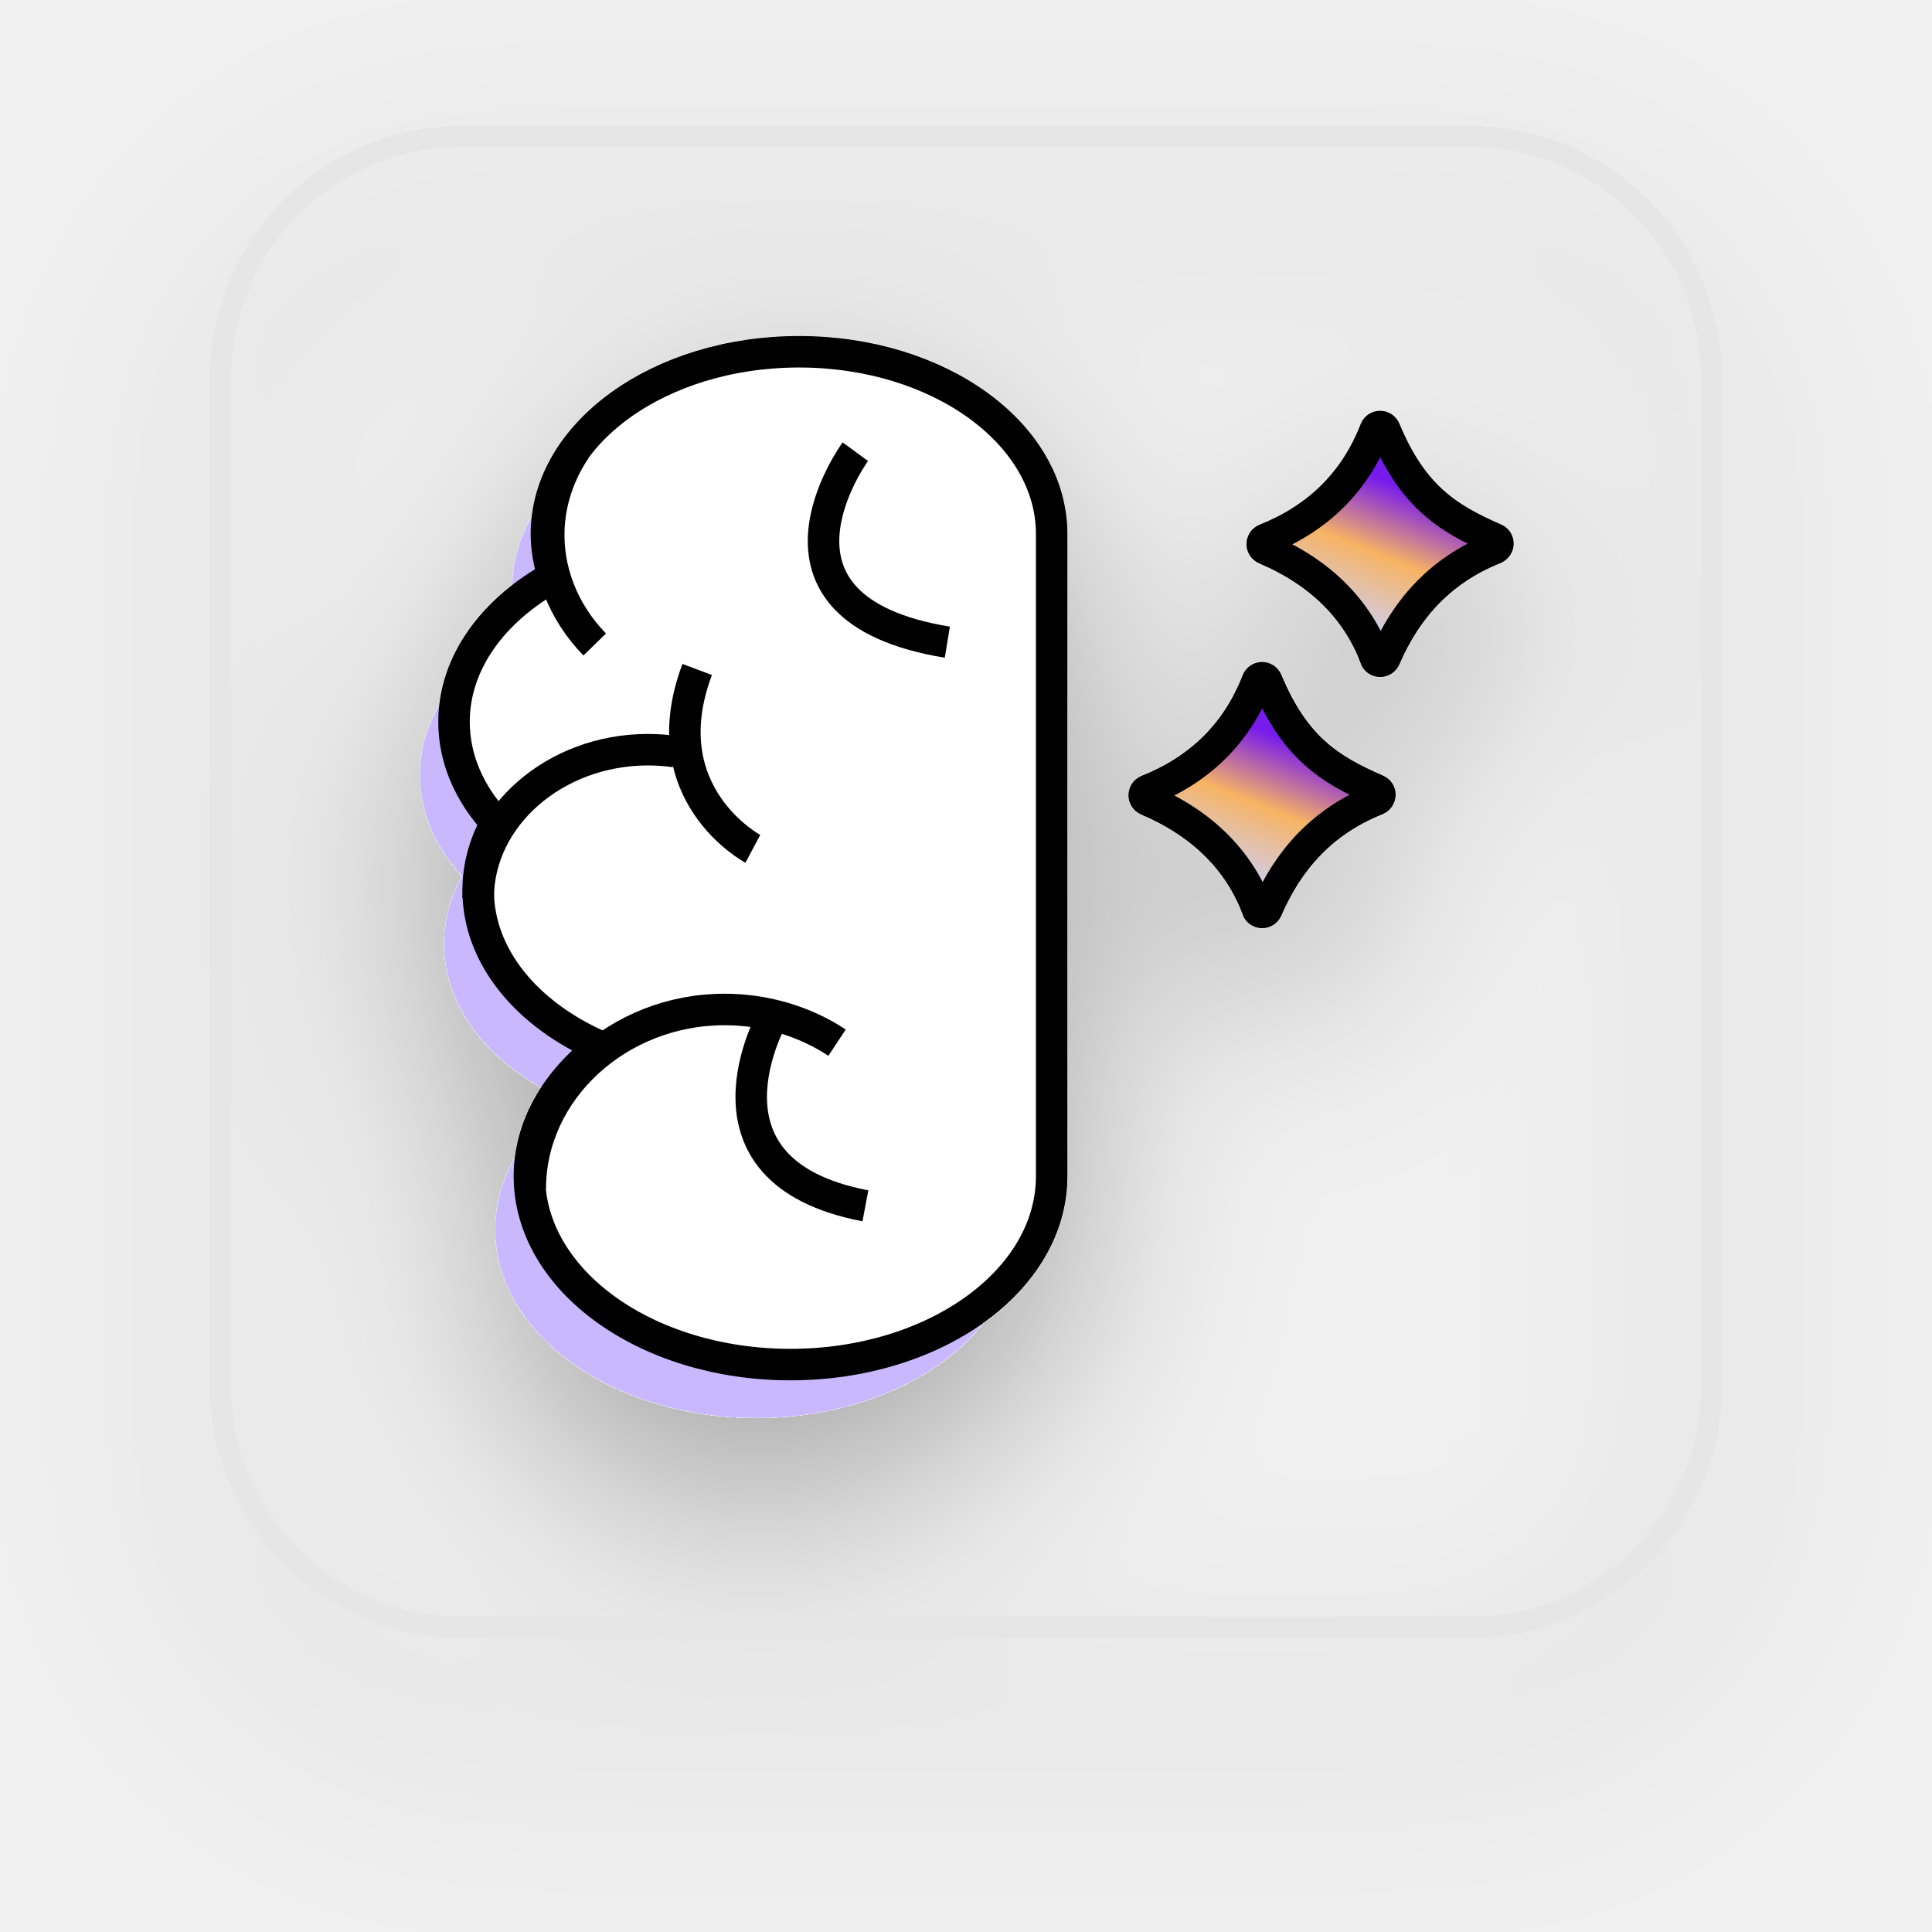
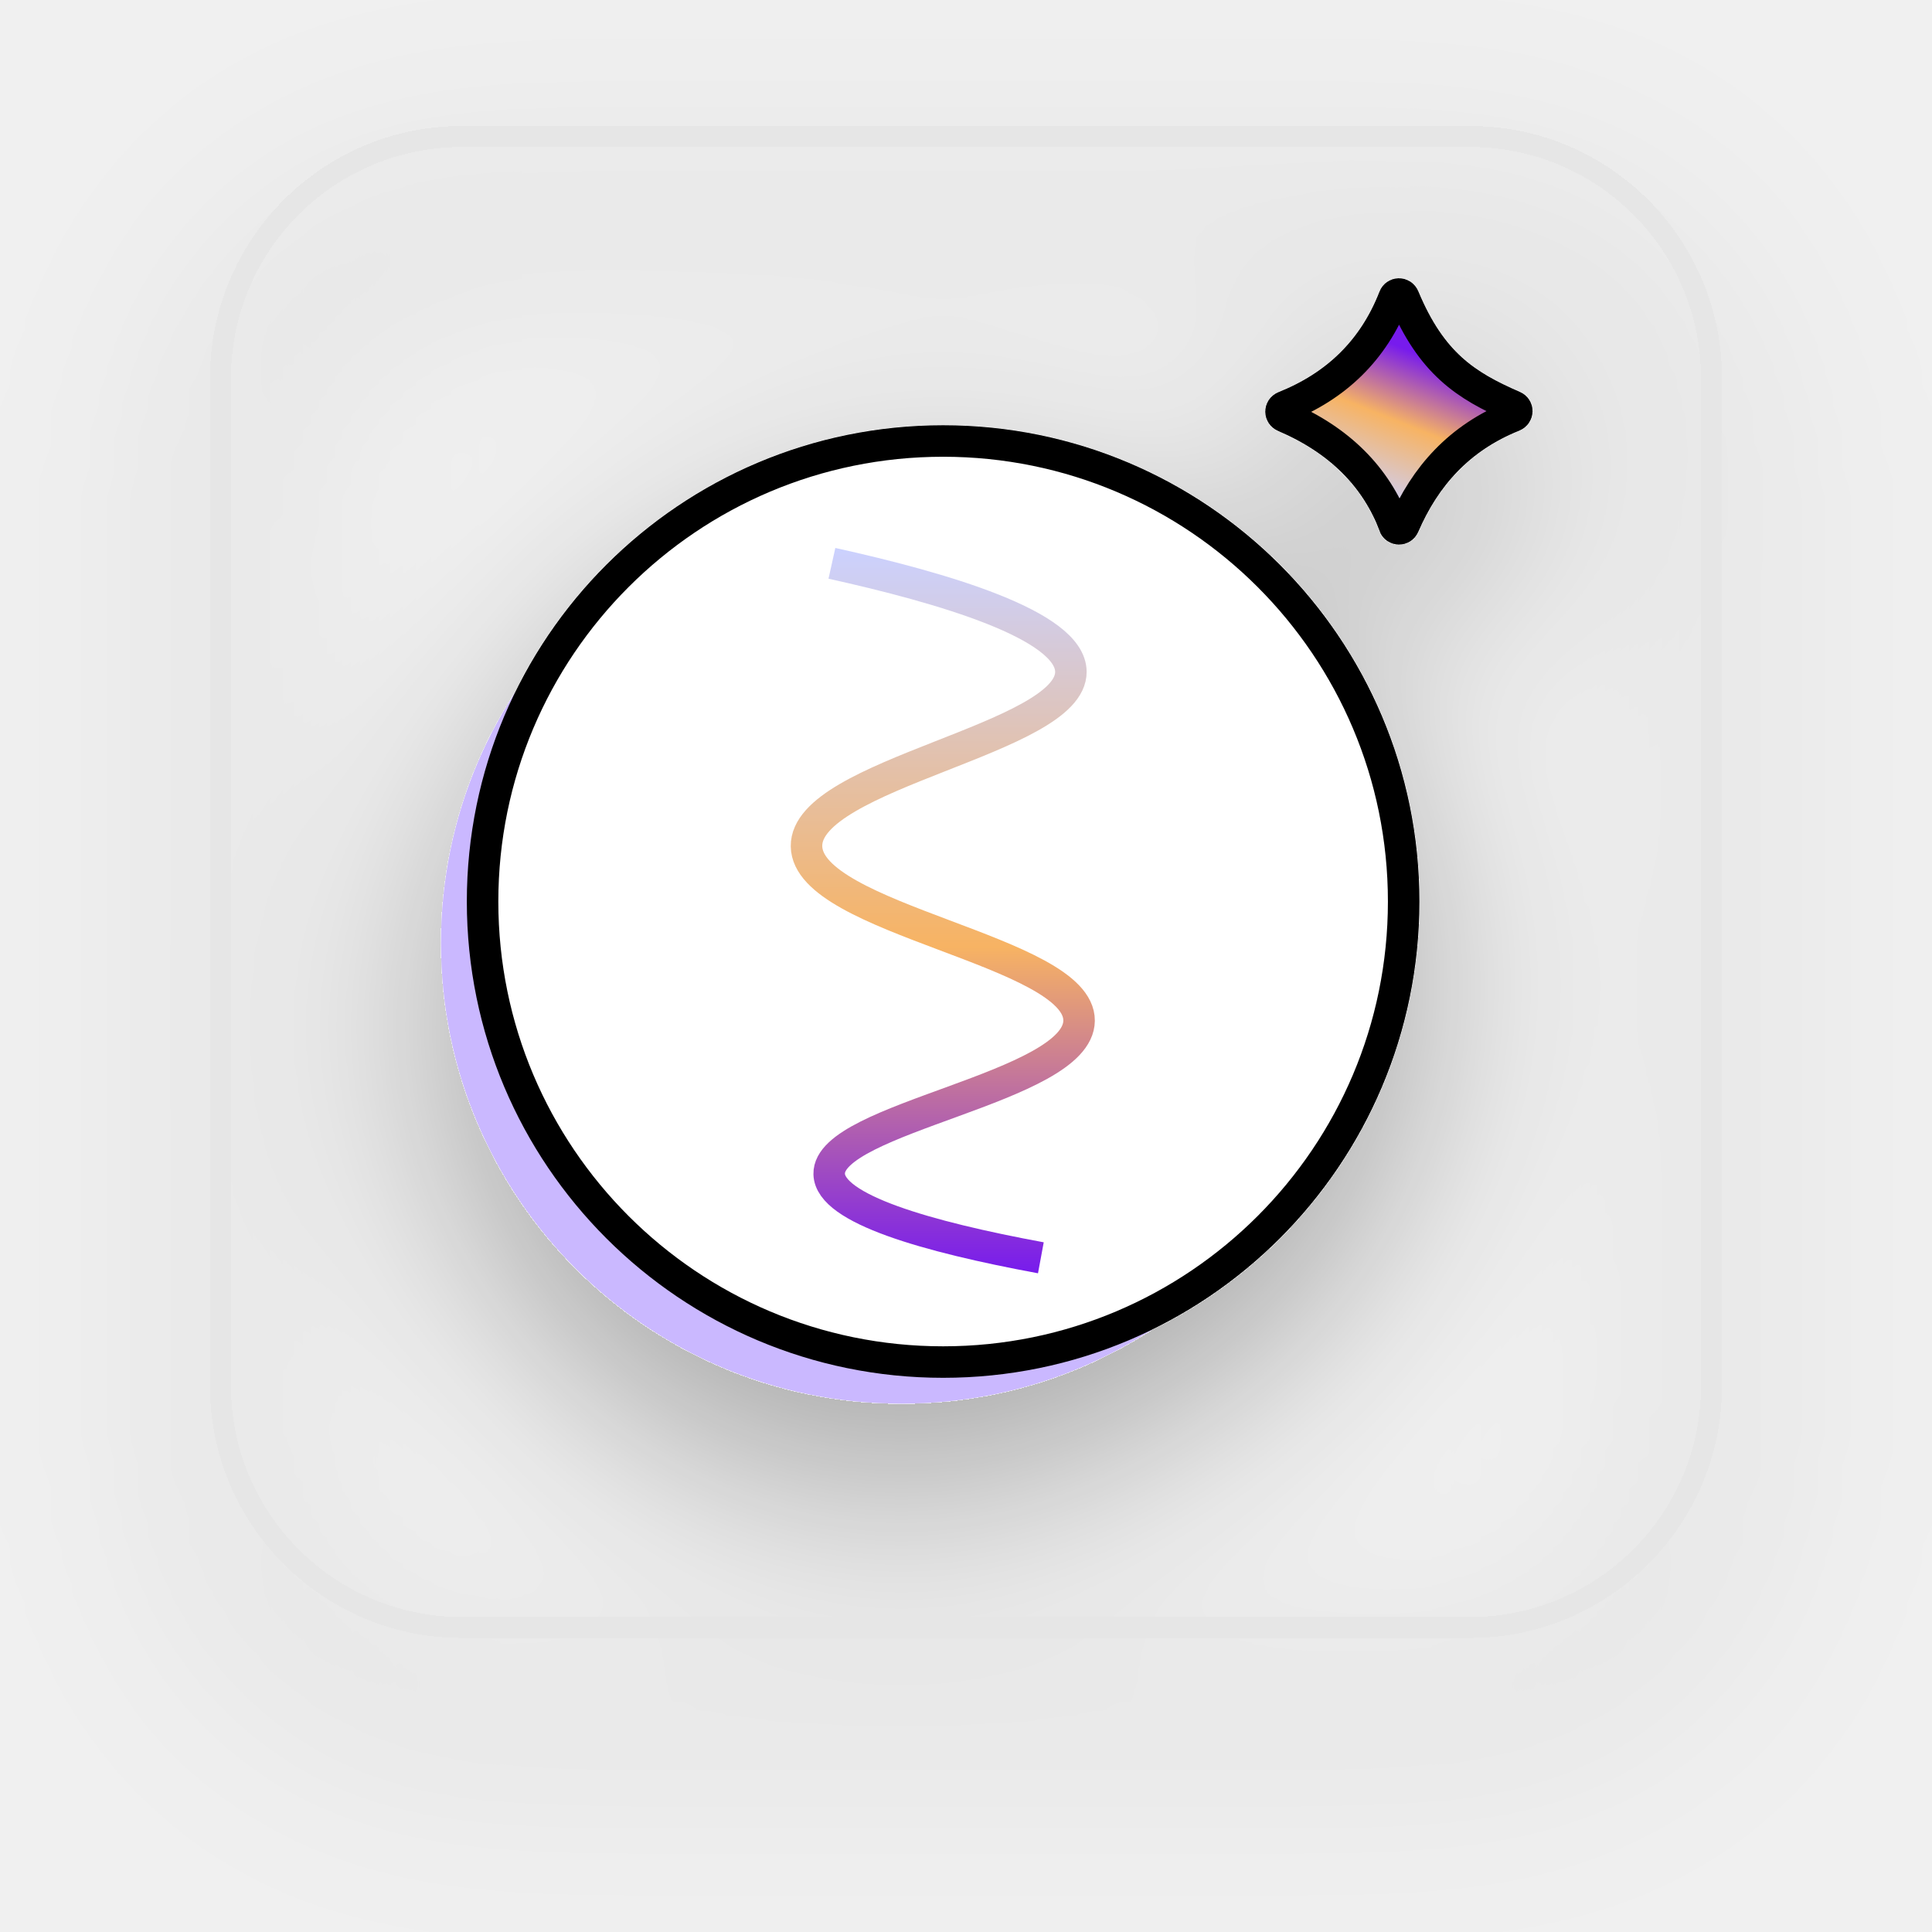
<svg xmlns="http://www.w3.org/2000/svg" width="92" height="92" viewBox="0 0 92 92" fill="none">
-   <g filter="url(#filter0_d_9955_42864)">
+   <g filter="url(#filter0_d_9955_42859)">
    <rect x="10.5" y="6.5" width="71" height="71" rx="11.5" stroke="#E6E6E6" shape-rendering="crispEdges" />
-     <g clip-path="url(#clip0_9955_42864)">
-       <path d="M48.46 28.35V58.55C48.46 63.51 42.89 67.52 36.02 67.52C29.15 67.52 23.59 63.51 23.59 58.55C23.59 56.16 24.88 54 26.99 52.39C23.49 50.87 21.15 48.1 21.15 44.94C21.15 43.8 21.45 42.72 22.01 41.72C20.74 40.34 20 38.69 20 36.91C20 34.1 21.86 31.59 24.74 30C24.52 29.34 24.4 28.66 24.4 27.96C24.4 23.17 29.78 19.28 36.43 19.28C43.08 19.28 48.46 23.17 48.46 27.96C48.46 28.08 48.46 28.19 48.46 28.32V28.35Z" fill="#CAB8FF" />
-       <path d="M65.5 31.32C64.62 29.02 62.9 27.27 60.26 26.14C60.05 26.05 60.05 25.77 60.26 25.68C62.71 24.7 64.5 23.01 65.49 20.47C65.57 20.26 65.86 20.25 65.95 20.47C67.26 23.61 68.9 24.67 71.18 25.66C71.39 25.75 71.38 26.03 71.17 26.12C68.58 27.16 66.96 29 65.95 31.34C65.86 31.55 65.57 31.54 65.49 31.33L65.5 31.32Z" fill="url(#paint0_linear_9955_42864)" stroke="black" stroke-width="1.5" stroke-miterlimit="10" />
-       <path d="M59.88 43.28C59 40.98 57.28 39.23 54.64 38.1C54.43 38.01 54.43 37.73 54.64 37.64C57.09 36.66 58.88 34.97 59.87 32.43C59.95 32.22 60.24 32.21 60.33 32.43C61.64 35.57 63.28 36.63 65.56 37.62C65.77 37.71 65.76 37.99 65.55 38.08C62.96 39.12 61.34 40.96 60.33 43.3C60.24 43.51 59.95 43.5 59.87 43.29L59.88 43.28Z" fill="url(#paint1_linear_9955_42864)" stroke="black" stroke-width="1.5" stroke-miterlimit="10" />
-       <path d="M50.08 25.81V56.01C50.08 60.97 44.51 64.98 37.64 64.98C30.77 64.98 25.21 60.97 25.21 56.01C25.21 53.62 26.5 51.46 28.61 49.85C25.11 48.33 22.77 45.56 22.77 42.4C22.77 41.26 23.07 40.18 23.63 39.18C22.36 37.8 21.62 36.15 21.62 34.37C21.62 31.56 23.48 29.05 26.36 27.46C26.14 26.8 26.02 26.12 26.02 25.42C26.02 20.64 31.4 16.75 38.05 16.75C44.7 16.75 50.08 20.64 50.08 25.43C50.08 25.55 50.08 25.66 50.08 25.79V25.81Z" fill="white" stroke="black" stroke-width="1.5" stroke-miterlimit="10" />
-       <path d="M32.139 35.79C31.709 35.73 31.279 35.7 30.849 35.7C26.419 35.7 22.77 38.89 22.77 42.77" stroke="black" stroke-width="1.5" stroke-miterlimit="10" />
-       <path d="M39.86 49.65C38.3 48.62 36.42 48.07 34.5 48.07C29.43 48.07 25.25 51.93 25.25 56.61" stroke="black" stroke-width="1.5" stroke-miterlimit="10" />
-       <path d="M27.4 21.4C26.65 22.52 26.21 23.79 26.14 25.09C26.03 27.13 26.81 29.14 28.32 30.69" stroke="black" stroke-width="1.5" stroke-miterlimit="10" />
-       <path d="M35.85 40.42C35.85 40.42 30.96 37.82 33.2 31.88" stroke="black" stroke-width="1.5" stroke-miterlimit="10" />
-       <path d="M36.83 48.35C36.83 48.35 32.55 55.77 41.21 57.42" stroke="black" stroke-width="1.5" stroke-miterlimit="10" />
-       <path d="M40.73 21.51C40.73 21.51 35.261 28.97 45.111 30.58" stroke="black" stroke-width="1.5" stroke-miterlimit="10" />
-     </g>
+     <path d="M66.397 25.011C65.517 22.711 63.797 20.961 61.157 19.831C60.947 19.741 60.947 19.461 61.157 19.371C63.608 18.391 65.397 16.701 66.388 14.161C66.468 13.951 66.757 13.941 66.847 14.161C68.157 17.301 69.797 18.361 72.078 19.351C72.287 19.441 72.278 19.721 72.067 19.811C69.478 20.851 67.858 22.691 66.847 25.031C66.757 25.241 66.468 25.231 66.388 25.021L66.397 25.011Z" fill="url(#paint0_linear_9955_42859)" stroke="black" stroke-width="1.5" stroke-miterlimit="10" />
+     <path d="M42.93 66.84C55.042 66.84 64.86 57.022 64.86 44.91C64.86 32.798 55.042 22.98 42.93 22.98C30.818 22.98 21 32.798 21 44.91C21 57.022 30.818 66.84 42.93 66.84Z" fill="#CAB8FF" />
+     <path d="M44.91 64.86C57.022 64.86 66.841 55.042 66.841 42.93C66.841 30.818 57.022 21 44.91 21C32.799 21 22.98 30.818 22.98 42.93C22.98 55.042 32.799 64.86 44.91 64.86Z" fill="white" stroke="black" stroke-width="1.5" stroke-miterlimit="10" />
+     <path d="M39.615 26.825C44.895 27.995 50.975 29.765 50.995 31.985C51.025 35.195 38.365 36.825 38.405 40.295C38.445 43.805 51.415 45.265 51.385 48.605C51.355 51.805 39.415 53.215 39.485 55.905C39.525 57.565 44.105 58.885 49.565 59.895" stroke="url(#paint1_linear_9955_42859)" stroke-width="1.5" stroke-miterlimit="10" />
  </g>
  <defs>
-     <filter id="filter0_d_9955_42864" x="0" y="0" width="92" height="92" filterUnits="userSpaceOnUse" color-interpolation-filters="sRGB">
+     <filter id="filter0_d_9955_42859" x="0" y="0" width="92" height="92" filterUnits="userSpaceOnUse" color-interpolation-filters="sRGB">
      <feFlood flood-opacity="0" result="BackgroundImageFix" />
      <feColorMatrix in="SourceAlpha" type="matrix" values="0 0 0 0 0 0 0 0 0 0 0 0 0 0 0 0 0 0 127 0" result="hardAlpha" />
      <feOffset dy="4" />
      <feGaussianBlur stdDeviation="5" />
      <feComposite in2="hardAlpha" operator="out" />
      <feColorMatrix type="matrix" values="0 0 0 0 0 0 0 0 0 0 0 0 0 0 0 0 0 0 0.3 0" />
-       <feBlend mode="normal" in2="BackgroundImageFix" result="effect1_dropShadow_9955_42864" />
-       <feBlend mode="normal" in="SourceGraphic" in2="effect1_dropShadow_9955_42864" result="shape" />
+       <feBlend mode="normal" in2="BackgroundImageFix" result="effect1_dropShadow_9955_42859" />
+       <feBlend mode="normal" in="SourceGraphic" in2="effect1_dropShadow_9955_42859" result="shape" />
    </filter>
-     <linearGradient id="paint0_linear_9955_42864" x1="64.03" y1="30.14" x2="66.79" y2="23.24" gradientUnits="userSpaceOnUse">
+     <linearGradient id="paint0_linear_9955_42859" x1="64.927" y1="23.821" x2="67.688" y2="16.921" gradientUnits="userSpaceOnUse">
      <stop stop-color="#CBD1FF" />
      <stop offset="0.55" stop-color="#F7B363" />
      <stop offset="1" stop-color="#771BED" />
    </linearGradient>
-     <linearGradient id="paint1_linear_9955_42864" x1="58.41" y1="42.1" x2="61.17" y2="35.2" gradientUnits="userSpaceOnUse">
+     <linearGradient id="paint1_linear_9955_42859" x1="44.895" y1="26.095" x2="44.895" y2="60.635" gradientUnits="userSpaceOnUse">
      <stop stop-color="#CBD1FF" />
      <stop offset="0.55" stop-color="#F7B363" />
      <stop offset="1" stop-color="#771BED" />
    </linearGradient>
-     <clipPath id="clip0_9955_42864">
-       <rect width="52.09" height="51.52" fill="white" transform="translate(20 16)" />
-     </clipPath>
  </defs>
</svg>
